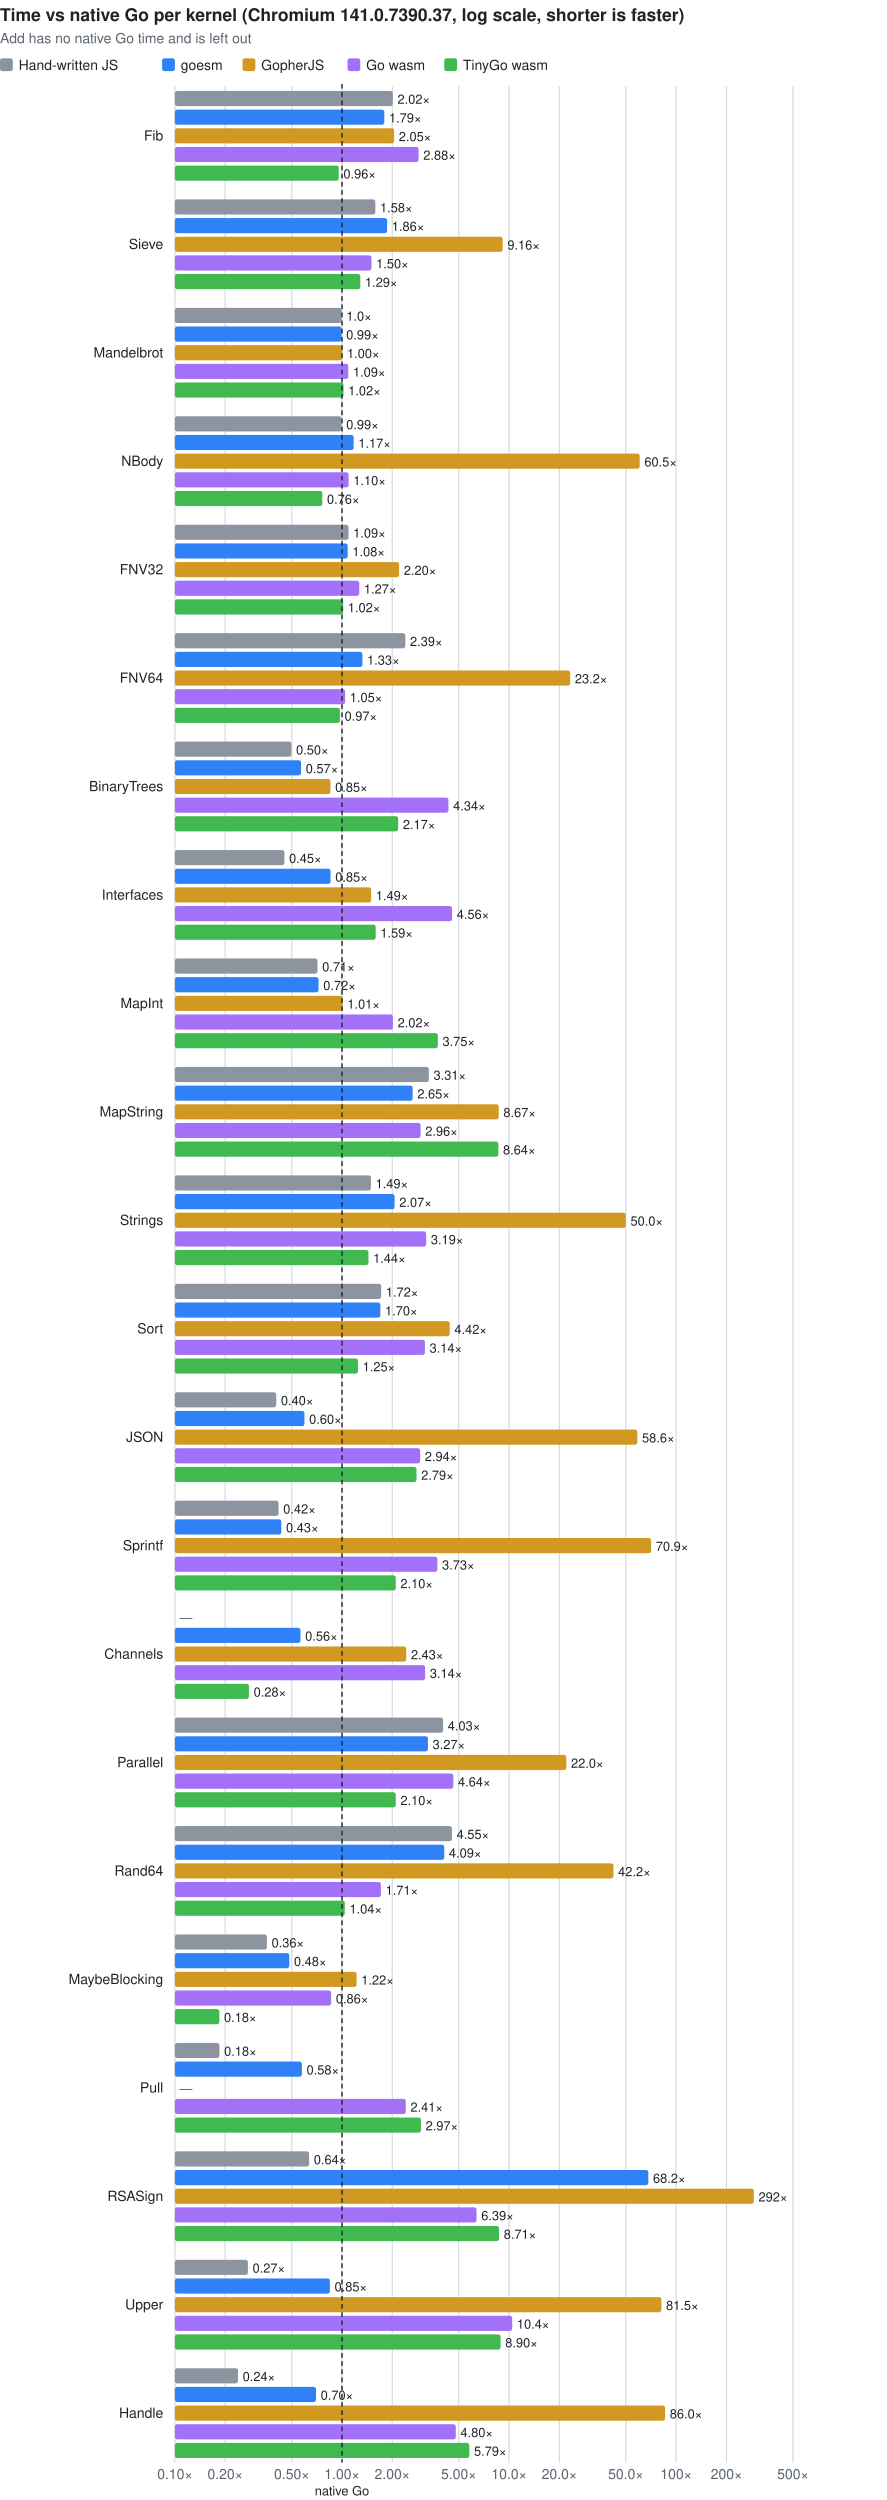
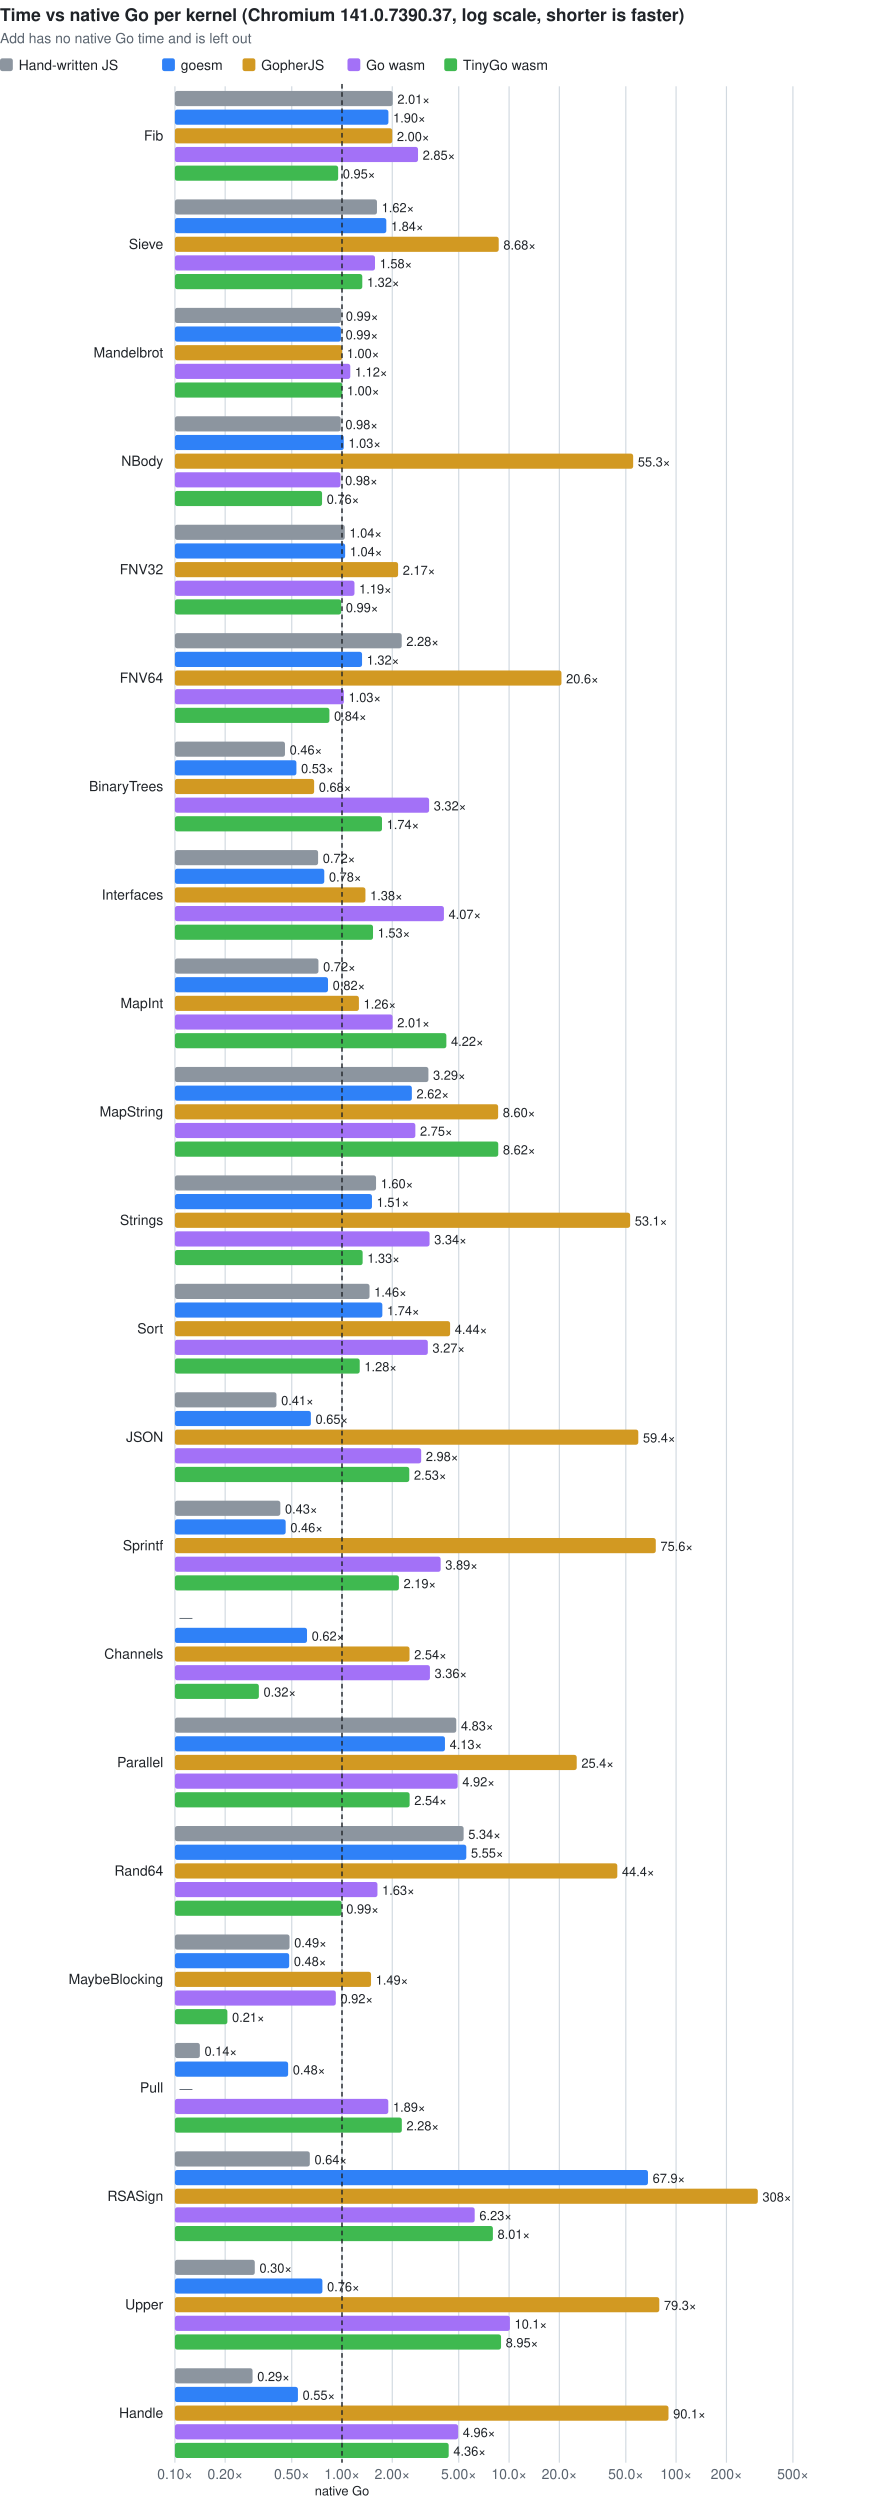
<svg xmlns="http://www.w3.org/2000/svg" width="760" height="2144" viewBox="0 0 760 2144" font-family="-apple-system, 'Segoe UI', Helvetica, Arial, 'Hiragino Sans', 'Noto Sans CJK JP', 'Yu Gothic', sans-serif" font-size="12">
  <style>.t{fill:#1f2328}.m{fill:#59636e}.g{stroke:#d1d9e0}.r{stroke:#1f2328}@media (prefers-color-scheme:dark){.t{fill:#f0f6fc}.m{fill:#9198a1}.g{stroke:#3d444d}.r{stroke:#f0f6fc}}</style>
  <text class="t" x="0" y="18" font-size="15" font-weight="600">Time vs native Go per kernel (Chromium 141.0.7390.37, log scale, shorter is faster)</text>
  <text class="m" x="0" y="37">Add has no native Go time and is left out</text>
  <rect x="0" y="50" width="11" height="11" rx="2" fill="#8c959f" />
  <text class="t" x="16" y="60">Hand-written JS</text>
  <rect x="139" y="50" width="11" height="11" rx="2" fill="#2f81f7" />
  <text class="t" x="155" y="60">goesm</text>
  <rect x="208" y="50" width="11" height="11" rx="2" fill="#d29922" />
  <text class="t" x="224" y="60">GopherJS</text>
  <rect x="298" y="50" width="11" height="11" rx="2" fill="#a371f7" />
  <text class="t" x="314" y="60">Go wasm</text>
  <rect x="381" y="50" width="11" height="11" rx="2" fill="#3fb950" />
  <text class="t" x="397" y="60">TinyGo wasm</text>
  <line class="g" x1="150.0" y1="74" x2="150.0" y2="2112" />
  <text class="m" x="150.0" y="2126" text-anchor="middle">0.10×</text>
  <line class="g" x1="193.1" y1="74" x2="193.1" y2="2112" />
  <text class="m" x="193.1" y="2126" text-anchor="middle">0.20×</text>
  <line class="g" x1="250.2" y1="74" x2="250.2" y2="2112" />
  <text class="m" x="250.2" y="2126" text-anchor="middle">0.50×</text>
  <line class="g" x1="293.3" y1="74" x2="293.3" y2="2112" />
  <text class="m" x="293.3" y="2126" text-anchor="middle">1.00×</text>
  <line class="g" x1="336.4" y1="74" x2="336.4" y2="2112" />
  <text class="m" x="336.4" y="2126" text-anchor="middle">2.00×</text>
  <line class="g" x1="393.4" y1="74" x2="393.4" y2="2112" />
  <text class="m" x="393.4" y="2126" text-anchor="middle">5.00×</text>
  <line class="g" x1="436.6" y1="74" x2="436.6" y2="2112" />
  <text class="m" x="436.6" y="2126" text-anchor="middle">10.0×</text>
  <line class="g" x1="479.7" y1="74" x2="479.7" y2="2112" />
  <text class="m" x="479.7" y="2126" text-anchor="middle">20.0×</text>
  <line class="g" x1="536.7" y1="74" x2="536.7" y2="2112" />
  <text class="m" x="536.7" y="2126" text-anchor="middle">50.0×</text>
  <line class="g" x1="579.8" y1="74" x2="579.8" y2="2112" />
  <text class="m" x="579.8" y="2126" text-anchor="middle">100×</text>
  <line class="g" x1="623.0" y1="74" x2="623.0" y2="2112" />
  <text class="m" x="623.0" y="2126" text-anchor="middle">200×</text>
  <line class="g" x1="680.0" y1="74" x2="680.0" y2="2112" />
  <text class="m" x="680.0" y="2126" text-anchor="middle">500×</text>
  <text class="t" x="140" y="120.5" text-anchor="end">Fib</text>
-   <rect x="150" y="78" width="186.9" height="13" rx="2" fill="#8c959f" />
-   <text class="t" x="340.9" y="89" font-size="11">2.02×</text>
-   <rect x="150" y="94" width="179.6" height="13" rx="2" fill="#2f81f7" />
-   <text class="t" x="333.6" y="105" font-size="11">1.79×</text>
-   <rect x="150" y="110" width="188.0" height="13" rx="2" fill="#d29922" />
-   <text class="t" x="342.0" y="121" font-size="11">2.05×</text>
-   <rect x="150" y="126" width="209.0" height="13" rx="2" fill="#a371f7" />
-   <text class="t" x="363.0" y="137" font-size="11">2.88×</text>
-   <rect x="150" y="142" width="140.5" height="13" rx="2" fill="#3fb950" />
-   <text class="t" x="294.5" y="153" font-size="11">0.96×</text>
+   <rect x="150" y="78" width="186.8" height="13" rx="2" fill="#8c959f" />
+   <text class="t" x="340.8" y="89" font-size="11">2.01×</text>
+   <rect x="150" y="94" width="183.1" height="13" rx="2" fill="#2f81f7" />
+   <text class="t" x="337.1" y="105" font-size="11">1.90×</text>
+   <rect x="150" y="110" width="186.4" height="13" rx="2" fill="#d29922" />
+   <text class="t" x="340.4" y="121" font-size="11">2.00×</text>
+   <rect x="150" y="126" width="208.5" height="13" rx="2" fill="#a371f7" />
+   <text class="t" x="362.5" y="137" font-size="11">2.85×</text>
+   <rect x="150" y="142" width="140.0" height="13" rx="2" fill="#3fb950" />
+   <text class="t" x="294.0" y="153" font-size="11">0.95×</text>
  <text class="t" x="140" y="213.5" text-anchor="end">Sieve</text>
-   <rect x="150" y="171" width="171.9" height="13" rx="2" fill="#8c959f" />
-   <text class="t" x="325.9" y="182" font-size="11">1.58×</text>
-   <rect x="150" y="187" width="182.0" height="13" rx="2" fill="#2f81f7" />
-   <text class="t" x="336.0" y="198" font-size="11">1.86×</text>
-   <rect x="150" y="203" width="281.1" height="13" rx="2" fill="#d29922" />
-   <text class="t" x="435.1" y="214" font-size="11">9.16×</text>
-   <rect x="150" y="219" width="168.6" height="13" rx="2" fill="#a371f7" />
-   <text class="t" x="322.6" y="230" font-size="11">1.50×</text>
-   <rect x="150" y="235" width="159.0" height="13" rx="2" fill="#3fb950" />
-   <text class="t" x="313.0" y="246" font-size="11">1.29×</text>
+   <rect x="150" y="171" width="173.3" height="13" rx="2" fill="#8c959f" />
+   <text class="t" x="327.3" y="182" font-size="11">1.62×</text>
+   <rect x="150" y="187" width="181.3" height="13" rx="2" fill="#2f81f7" />
+   <text class="t" x="335.3" y="198" font-size="11">1.84×</text>
+   <rect x="150" y="203" width="277.7" height="13" rx="2" fill="#d29922" />
+   <text class="t" x="431.7" y="214" font-size="11">8.68×</text>
+   <rect x="150" y="219" width="171.6" height="13" rx="2" fill="#a371f7" />
+   <text class="t" x="325.6" y="230" font-size="11">1.58×</text>
+   <rect x="150" y="235" width="160.7" height="13" rx="2" fill="#3fb950" />
+   <text class="t" x="314.7" y="246" font-size="11">1.32×</text>
  <text class="t" x="140" y="306.5" text-anchor="end">Mandelbrot</text>
-   <rect x="150" y="264" width="143.0" height="13" rx="2" fill="#8c959f" />
-   <text class="t" x="297.0" y="275" font-size="11">1.0×</text>
-   <rect x="150" y="280" width="142.9" height="13" rx="2" fill="#2f81f7" />
-   <text class="t" x="296.9" y="291" font-size="11">0.99×</text>
-   <rect x="150" y="296" width="143.6" height="13" rx="2" fill="#d29922" />
-   <text class="t" x="297.6" y="307" font-size="11">1.00×</text>
-   <rect x="150" y="312" width="148.7" height="13" rx="2" fill="#a371f7" />
-   <text class="t" x="302.7" y="323" font-size="11">1.09×</text>
-   <rect x="150" y="328" width="144.6" height="13" rx="2" fill="#3fb950" />
-   <text class="t" x="298.6" y="339" font-size="11">1.02×</text>
+   <rect x="150" y="264" width="142.6" height="13" rx="2" fill="#8c959f" />
+   <text class="t" x="296.6" y="275" font-size="11">0.99×</text>
+   <rect x="150" y="280" width="142.4" height="13" rx="2" fill="#2f81f7" />
+   <text class="t" x="296.4" y="291" font-size="11">0.99×</text>
+   <rect x="150" y="296" width="143.4" height="13" rx="2" fill="#d29922" />
+   <text class="t" x="297.4" y="307" font-size="11">1.00×</text>
+   <rect x="150" y="312" width="150.4" height="13" rx="2" fill="#a371f7" />
+   <text class="t" x="304.4" y="323" font-size="11">1.12×</text>
+   <rect x="150" y="328" width="143.5" height="13" rx="2" fill="#3fb950" />
+   <text class="t" x="297.5" y="339" font-size="11">1.00×</text>
  <text class="t" x="140" y="399.5" text-anchor="end">NBody</text>
-   <rect x="150" y="357" width="142.9" height="13" rx="2" fill="#8c959f" />
-   <text class="t" x="296.9" y="368" font-size="11">0.99×</text>
-   <rect x="150" y="373" width="153.3" height="13" rx="2" fill="#2f81f7" />
-   <text class="t" x="307.3" y="384" font-size="11">1.17×</text>
-   <rect x="150" y="389" width="398.6" height="13" rx="2" fill="#d29922" />
-   <text class="t" x="552.6" y="400" font-size="11">60.5×</text>
-   <rect x="150" y="405" width="149.0" height="13" rx="2" fill="#a371f7" />
-   <text class="t" x="303.0" y="416" font-size="11">1.10×</text>
-   <rect x="150" y="421" width="126.4" height="13" rx="2" fill="#3fb950" />
-   <text class="t" x="280.4" y="432" font-size="11">0.76×</text>
+   <rect x="150" y="357" width="142.2" height="13" rx="2" fill="#8c959f" />
+   <text class="t" x="296.2" y="368" font-size="11">0.98×</text>
+   <rect x="150" y="373" width="144.8" height="13" rx="2" fill="#2f81f7" />
+   <text class="t" x="298.8" y="384" font-size="11">1.03×</text>
+   <rect x="150" y="389" width="393.0" height="13" rx="2" fill="#d29922" />
+   <text class="t" x="547.0" y="400" font-size="11">55.3×</text>
+   <rect x="150" y="405" width="142.0" height="13" rx="2" fill="#a371f7" />
+   <text class="t" x="296.0" y="416" font-size="11">0.98×</text>
+   <rect x="150" y="421" width="126.2" height="13" rx="2" fill="#3fb950" />
+   <text class="t" x="280.2" y="432" font-size="11">0.76×</text>
  <text class="t" x="140" y="492.5" text-anchor="end">FNV32</text>
-   <rect x="150" y="450" width="148.9" height="13" rx="2" fill="#8c959f" />
-   <text class="t" x="302.9" y="461" font-size="11">1.09×</text>
-   <rect x="150" y="466" width="148.2" height="13" rx="2" fill="#2f81f7" />
-   <text class="t" x="302.2" y="477" font-size="11">1.08×</text>
-   <rect x="150" y="482" width="192.3" height="13" rx="2" fill="#d29922" />
-   <text class="t" x="346.3" y="493" font-size="11">2.20×</text>
-   <rect x="150" y="498" width="158.1" height="13" rx="2" fill="#a371f7" />
-   <text class="t" x="312.1" y="509" font-size="11">1.27×</text>
-   <rect x="150" y="514" width="144.3" height="13" rx="2" fill="#3fb950" />
-   <text class="t" x="298.3" y="525" font-size="11">1.02×</text>
+   <rect x="150" y="450" width="145.7" height="13" rx="2" fill="#8c959f" />
+   <text class="t" x="299.7" y="461" font-size="11">1.04×</text>
+   <rect x="150" y="466" width="146.0" height="13" rx="2" fill="#2f81f7" />
+   <text class="t" x="300.0" y="477" font-size="11">1.04×</text>
+   <rect x="150" y="482" width="191.4" height="13" rx="2" fill="#d29922" />
+   <text class="t" x="345.4" y="493" font-size="11">2.17×</text>
+   <rect x="150" y="498" width="154.0" height="13" rx="2" fill="#a371f7" />
+   <text class="t" x="308.0" y="509" font-size="11">1.19×</text>
+   <rect x="150" y="514" width="142.6" height="13" rx="2" fill="#3fb950" />
+   <text class="t" x="296.6" y="525" font-size="11">0.99×</text>
  <text class="t" x="140" y="585.5" text-anchor="end">FNV64</text>
-   <rect x="150" y="543" width="197.6" height="13" rx="2" fill="#8c959f" />
-   <text class="t" x="351.6" y="554" font-size="11">2.39×</text>
-   <rect x="150" y="559" width="160.8" height="13" rx="2" fill="#2f81f7" />
-   <text class="t" x="314.8" y="570" font-size="11">1.33×</text>
-   <rect x="150" y="575" width="339.0" height="13" rx="2" fill="#d29922" />
-   <text class="t" x="493.0" y="586" font-size="11">23.2×</text>
-   <rect x="150" y="591" width="146.0" height="13" rx="2" fill="#a371f7" />
-   <text class="t" x="300.0" y="602" font-size="11">1.05×</text>
-   <rect x="150" y="607" width="141.5" height="13" rx="2" fill="#3fb950" />
-   <text class="t" x="295.5" y="618" font-size="11">0.97×</text>
+   <rect x="150" y="543" width="194.5" height="13" rx="2" fill="#8c959f" />
+   <text class="t" x="348.5" y="554" font-size="11">2.28×</text>
+   <rect x="150" y="559" width="160.5" height="13" rx="2" fill="#2f81f7" />
+   <text class="t" x="314.5" y="570" font-size="11">1.32×</text>
+   <rect x="150" y="575" width="331.5" height="13" rx="2" fill="#d29922" />
+   <text class="t" x="485.5" y="586" font-size="11">20.6×</text>
+   <rect x="150" y="591" width="144.9" height="13" rx="2" fill="#a371f7" />
+   <text class="t" x="298.9" y="602" font-size="11">1.03×</text>
+   <rect x="150" y="607" width="132.5" height="13" rx="2" fill="#3fb950" />
+   <text class="t" x="286.5" y="618" font-size="11">0.84×</text>
  <text class="t" x="140" y="678.5" text-anchor="end">BinaryTrees</text>
-   <rect x="150" y="636" width="99.9" height="13" rx="2" fill="#8c959f" />
-   <text class="t" x="253.9" y="647" font-size="11">0.50×</text>
-   <rect x="150" y="652" width="108.2" height="13" rx="2" fill="#2f81f7" />
-   <text class="t" x="262.2" y="663" font-size="11">0.57×</text>
-   <rect x="150" y="668" width="133.4" height="13" rx="2" fill="#d29922" />
-   <text class="t" x="287.4" y="679" font-size="11">0.85×</text>
-   <rect x="150" y="684" width="234.6" height="13" rx="2" fill="#a371f7" />
-   <text class="t" x="388.6" y="695" font-size="11">4.34×</text>
-   <rect x="150" y="700" width="191.5" height="13" rx="2" fill="#3fb950" />
-   <text class="t" x="345.5" y="711" font-size="11">2.17×</text>
+   <rect x="150" y="636" width="94.4" height="13" rx="2" fill="#8c959f" />
+   <text class="t" x="248.4" y="647" font-size="11">0.46×</text>
+   <rect x="150" y="652" width="104.2" height="13" rx="2" fill="#2f81f7" />
+   <text class="t" x="258.2" y="663" font-size="11">0.53×</text>
+   <rect x="150" y="668" width="119.4" height="13" rx="2" fill="#d29922" />
+   <text class="t" x="273.4" y="679" font-size="11">0.68×</text>
+   <rect x="150" y="684" width="218.0" height="13" rx="2" fill="#a371f7" />
+   <text class="t" x="372.0" y="695" font-size="11">3.32×</text>
+   <rect x="150" y="700" width="177.6" height="13" rx="2" fill="#3fb950" />
+   <text class="t" x="331.6" y="711" font-size="11">1.74×</text>
  <text class="t" x="140" y="771.5" text-anchor="end">Interfaces</text>
-   <rect x="150" y="729" width="93.9" height="13" rx="2" fill="#8c959f" />
-   <text class="t" x="247.9" y="740" font-size="11">0.45×</text>
-   <rect x="150" y="745" width="133.5" height="13" rx="2" fill="#2f81f7" />
-   <text class="t" x="287.5" y="756" font-size="11">0.85×</text>
-   <rect x="150" y="761" width="168.3" height="13" rx="2" fill="#d29922" />
-   <text class="t" x="322.3" y="772" font-size="11">1.49×</text>
-   <rect x="150" y="777" width="237.7" height="13" rx="2" fill="#a371f7" />
-   <text class="t" x="391.7" y="788" font-size="11">4.56×</text>
-   <rect x="150" y="793" width="172.2" height="13" rx="2" fill="#3fb950" />
-   <text class="t" x="326.2" y="804" font-size="11">1.59×</text>
+   <rect x="150" y="729" width="122.8" height="13" rx="2" fill="#8c959f" />
+   <text class="t" x="276.8" y="740" font-size="11">0.72×</text>
+   <rect x="150" y="745" width="128.1" height="13" rx="2" fill="#2f81f7" />
+   <text class="t" x="282.1" y="756" font-size="11">0.78×</text>
+   <rect x="150" y="761" width="163.4" height="13" rx="2" fill="#d29922" />
+   <text class="t" x="317.4" y="772" font-size="11">1.38×</text>
+   <rect x="150" y="777" width="230.7" height="13" rx="2" fill="#a371f7" />
+   <text class="t" x="384.7" y="788" font-size="11">4.07×</text>
+   <rect x="150" y="793" width="169.9" height="13" rx="2" fill="#3fb950" />
+   <text class="t" x="323.9" y="804" font-size="11">1.53×</text>
  <text class="t" x="140" y="864.5" text-anchor="end">MapInt</text>
-   <rect x="150" y="822" width="122.3" height="13" rx="2" fill="#8c959f" />
-   <text class="t" x="276.3" y="833" font-size="11">0.71×</text>
-   <rect x="150" y="838" width="123.2" height="13" rx="2" fill="#2f81f7" />
-   <text class="t" x="277.2" y="849" font-size="11">0.72×</text>
-   <rect x="150" y="854" width="143.9" height="13" rx="2" fill="#d29922" />
-   <text class="t" x="297.9" y="865" font-size="11">1.01×</text>
-   <rect x="150" y="870" width="187.0" height="13" rx="2" fill="#a371f7" />
-   <text class="t" x="341.0" y="881" font-size="11">2.02×</text>
-   <rect x="150" y="886" width="225.5" height="13" rx="2" fill="#3fb950" />
-   <text class="t" x="379.5" y="897" font-size="11">3.75×</text>
+   <rect x="150" y="822" width="123.1" height="13" rx="2" fill="#8c959f" />
+   <text class="t" x="277.1" y="833" font-size="11">0.72×</text>
+   <rect x="150" y="838" width="131.3" height="13" rx="2" fill="#2f81f7" />
+   <text class="t" x="285.3" y="849" font-size="11">0.82×</text>
+   <rect x="150" y="854" width="157.8" height="13" rx="2" fill="#d29922" />
+   <text class="t" x="311.8" y="865" font-size="11">1.26×</text>
+   <rect x="150" y="870" width="186.7" height="13" rx="2" fill="#a371f7" />
+   <text class="t" x="340.7" y="881" font-size="11">2.01×</text>
+   <rect x="150" y="886" width="232.8" height="13" rx="2" fill="#3fb950" />
+   <text class="t" x="386.8" y="897" font-size="11">4.22×</text>
  <text class="t" x="140" y="957.5" text-anchor="end">MapString</text>
-   <rect x="150" y="915" width="217.8" height="13" rx="2" fill="#8c959f" />
-   <text class="t" x="371.8" y="926" font-size="11">3.31×</text>
-   <rect x="150" y="931" width="203.9" height="13" rx="2" fill="#2f81f7" />
-   <text class="t" x="357.9" y="942" font-size="11">2.65×</text>
-   <rect x="150" y="947" width="277.7" height="13" rx="2" fill="#d29922" />
-   <text class="t" x="431.7" y="958" font-size="11">8.67×</text>
-   <rect x="150" y="963" width="210.7" height="13" rx="2" fill="#a371f7" />
-   <text class="t" x="364.7" y="974" font-size="11">2.96×</text>
-   <rect x="150" y="979" width="277.4" height="13" rx="2" fill="#3fb950" />
-   <text class="t" x="431.4" y="990" font-size="11">8.64×</text>
+   <rect x="150" y="915" width="217.4" height="13" rx="2" fill="#8c959f" />
+   <text class="t" x="371.4" y="926" font-size="11">3.29×</text>
+   <rect x="150" y="931" width="203.2" height="13" rx="2" fill="#2f81f7" />
+   <text class="t" x="357.2" y="942" font-size="11">2.62×</text>
+   <rect x="150" y="947" width="277.2" height="13" rx="2" fill="#d29922" />
+   <text class="t" x="431.2" y="958" font-size="11">8.60×</text>
+   <rect x="150" y="963" width="206.2" height="13" rx="2" fill="#a371f7" />
+   <text class="t" x="360.2" y="974" font-size="11">2.75×</text>
+   <rect x="150" y="979" width="277.3" height="13" rx="2" fill="#3fb950" />
+   <text class="t" x="431.3" y="990" font-size="11">8.62×</text>
  <text class="t" x="140" y="1050.5" text-anchor="end">Strings</text>
-   <rect x="150" y="1008" width="168.1" height="13" rx="2" fill="#8c959f" />
-   <text class="t" x="322.1" y="1019" font-size="11">1.49×</text>
-   <rect x="150" y="1024" width="188.4" height="13" rx="2" fill="#2f81f7" />
-   <text class="t" x="342.4" y="1035" font-size="11">2.07×</text>
-   <rect x="150" y="1040" width="386.7" height="13" rx="2" fill="#d29922" />
-   <text class="t" x="540.7" y="1051" font-size="11">50.0×</text>
-   <rect x="150" y="1056" width="215.5" height="13" rx="2" fill="#a371f7" />
-   <text class="t" x="369.5" y="1067" font-size="11">3.19×</text>
-   <rect x="150" y="1072" width="166.0" height="13" rx="2" fill="#3fb950" />
-   <text class="t" x="320.0" y="1083" font-size="11">1.44×</text>
+   <rect x="150" y="1008" width="172.5" height="13" rx="2" fill="#8c959f" />
+   <text class="t" x="326.5" y="1019" font-size="11">1.60×</text>
+   <rect x="150" y="1024" width="169.0" height="13" rx="2" fill="#2f81f7" />
+   <text class="t" x="323.0" y="1035" font-size="11">1.51×</text>
+   <rect x="150" y="1040" width="390.4" height="13" rx="2" fill="#d29922" />
+   <text class="t" x="544.4" y="1051" font-size="11">53.1×</text>
+   <rect x="150" y="1056" width="218.4" height="13" rx="2" fill="#a371f7" />
+   <text class="t" x="372.4" y="1067" font-size="11">3.34×</text>
+   <rect x="150" y="1072" width="161.0" height="13" rx="2" fill="#3fb950" />
+   <text class="t" x="315.0" y="1083" font-size="11">1.33×</text>
  <text class="t" x="140" y="1143.5" text-anchor="end">Sort</text>
-   <rect x="150" y="1101" width="176.9" height="13" rx="2" fill="#8c959f" />
-   <text class="t" x="330.9" y="1112" font-size="11">1.72×</text>
-   <rect x="150" y="1117" width="176.2" height="13" rx="2" fill="#2f81f7" />
-   <text class="t" x="330.2" y="1128" font-size="11">1.70×</text>
-   <rect x="150" y="1133" width="235.7" height="13" rx="2" fill="#d29922" />
-   <text class="t" x="389.7" y="1144" font-size="11">4.42×</text>
-   <rect x="150" y="1149" width="214.4" height="13" rx="2" fill="#a371f7" />
-   <text class="t" x="368.4" y="1160" font-size="11">3.14×</text>
-   <rect x="150" y="1165" width="157.0" height="13" rx="2" fill="#3fb950" />
-   <text class="t" x="311.0" y="1176" font-size="11">1.25×</text>
+   <rect x="150" y="1101" width="166.9" height="13" rx="2" fill="#8c959f" />
+   <text class="t" x="320.9" y="1112" font-size="11">1.46×</text>
+   <rect x="150" y="1117" width="177.9" height="13" rx="2" fill="#2f81f7" />
+   <text class="t" x="331.9" y="1128" font-size="11">1.74×</text>
+   <rect x="150" y="1133" width="236.0" height="13" rx="2" fill="#d29922" />
+   <text class="t" x="390.0" y="1144" font-size="11">4.44×</text>
+   <rect x="150" y="1149" width="216.9" height="13" rx="2" fill="#a371f7" />
+   <text class="t" x="370.9" y="1160" font-size="11">3.27×</text>
+   <rect x="150" y="1165" width="158.5" height="13" rx="2" fill="#3fb950" />
+   <text class="t" x="312.5" y="1176" font-size="11">1.28×</text>
  <text class="t" x="140" y="1236.5" text-anchor="end">JSON</text>
-   <rect x="150" y="1194" width="86.9" height="13" rx="2" fill="#8c959f" />
-   <text class="t" x="240.9" y="1205" font-size="11">0.40×</text>
-   <rect x="150" y="1210" width="111.1" height="13" rx="2" fill="#2f81f7" />
-   <text class="t" x="265.1" y="1221" font-size="11">0.60×</text>
-   <rect x="150" y="1226" width="396.6" height="13" rx="2" fill="#d29922" />
-   <text class="t" x="550.6" y="1237" font-size="11">58.6×</text>
-   <rect x="150" y="1242" width="210.3" height="13" rx="2" fill="#a371f7" />
-   <text class="t" x="364.3" y="1253" font-size="11">2.94×</text>
-   <rect x="150" y="1258" width="207.2" height="13" rx="2" fill="#3fb950" />
-   <text class="t" x="361.2" y="1269" font-size="11">2.79×</text>
+   <rect x="150" y="1194" width="87.1" height="13" rx="2" fill="#8c959f" />
+   <text class="t" x="241.1" y="1205" font-size="11">0.41×</text>
+   <rect x="150" y="1210" width="116.6" height="13" rx="2" fill="#2f81f7" />
+   <text class="t" x="270.6" y="1221" font-size="11">0.65×</text>
+   <rect x="150" y="1226" width="397.4" height="13" rx="2" fill="#d29922" />
+   <text class="t" x="551.4" y="1237" font-size="11">59.4×</text>
+   <rect x="150" y="1242" width="211.2" height="13" rx="2" fill="#a371f7" />
+   <text class="t" x="365.2" y="1253" font-size="11">2.98×</text>
+   <rect x="150" y="1258" width="201.0" height="13" rx="2" fill="#3fb950" />
+   <text class="t" x="355.0" y="1269" font-size="11">2.53×</text>
  <text class="t" x="140" y="1329.5" text-anchor="end">Sprintf</text>
-   <rect x="150" y="1287" width="88.9" height="13" rx="2" fill="#8c959f" />
-   <text class="t" x="242.9" y="1298" font-size="11">0.42×</text>
-   <rect x="150" y="1303" width="91.3" height="13" rx="2" fill="#2f81f7" />
-   <text class="t" x="245.3" y="1314" font-size="11">0.43×</text>
-   <rect x="150" y="1319" width="408.4" height="13" rx="2" fill="#d29922" />
-   <text class="t" x="562.4" y="1330" font-size="11">70.9×</text>
-   <rect x="150" y="1335" width="225.1" height="13" rx="2" fill="#a371f7" />
-   <text class="t" x="379.1" y="1346" font-size="11">3.73×</text>
-   <rect x="150" y="1351" width="189.4" height="13" rx="2" fill="#3fb950" />
-   <text class="t" x="343.4" y="1362" font-size="11">2.10×</text>
+   <rect x="150" y="1287" width="90.4" height="13" rx="2" fill="#8c959f" />
+   <text class="t" x="244.4" y="1298" font-size="11">0.43×</text>
+   <rect x="150" y="1303" width="95.0" height="13" rx="2" fill="#2f81f7" />
+   <text class="t" x="249.0" y="1314" font-size="11">0.46×</text>
+   <rect x="150" y="1319" width="412.4" height="13" rx="2" fill="#d29922" />
+   <text class="t" x="566.4" y="1330" font-size="11">75.6×</text>
+   <rect x="150" y="1335" width="227.9" height="13" rx="2" fill="#a371f7" />
+   <text class="t" x="381.9" y="1346" font-size="11">3.89×</text>
+   <rect x="150" y="1351" width="192.1" height="13" rx="2" fill="#3fb950" />
+   <text class="t" x="346.1" y="1362" font-size="11">2.19×</text>
  <text class="t" x="140" y="1422.5" text-anchor="end">Channels</text>
  <text class="m" x="154" y="1391" font-size="11">—</text>
-   <rect x="150" y="1396" width="107.7" height="13" rx="2" fill="#2f81f7" />
-   <text class="t" x="261.7" y="1407" font-size="11">0.56×</text>
-   <rect x="150" y="1412" width="198.4" height="13" rx="2" fill="#d29922" />
-   <text class="t" x="352.4" y="1423" font-size="11">2.43×</text>
-   <rect x="150" y="1428" width="214.6" height="13" rx="2" fill="#a371f7" />
-   <text class="t" x="368.6" y="1439" font-size="11">3.14×</text>
-   <rect x="150" y="1444" width="63.5" height="13" rx="2" fill="#3fb950" />
-   <text class="t" x="217.5" y="1455" font-size="11">0.28×</text>
+   <rect x="150" y="1396" width="113.3" height="13" rx="2" fill="#2f81f7" />
+   <text class="t" x="267.3" y="1407" font-size="11">0.62×</text>
+   <rect x="150" y="1412" width="201.2" height="13" rx="2" fill="#d29922" />
+   <text class="t" x="355.2" y="1423" font-size="11">2.54×</text>
+   <rect x="150" y="1428" width="218.7" height="13" rx="2" fill="#a371f7" />
+   <text class="t" x="372.7" y="1439" font-size="11">3.36×</text>
+   <rect x="150" y="1444" width="72.0" height="13" rx="2" fill="#3fb950" />
+   <text class="t" x="226.0" y="1455" font-size="11">0.32×</text>
  <text class="t" x="140" y="1515.5" text-anchor="end">Parallel</text>
-   <rect x="150" y="1473" width="230.0" height="13" rx="2" fill="#8c959f" />
-   <text class="t" x="384.0" y="1484" font-size="11">4.03×</text>
-   <rect x="150" y="1489" width="217.0" height="13" rx="2" fill="#2f81f7" />
-   <text class="t" x="371.0" y="1500" font-size="11">3.27×</text>
-   <rect x="150" y="1505" width="335.7" height="13" rx="2" fill="#d29922" />
-   <text class="t" x="489.7" y="1516" font-size="11">22.0×</text>
-   <rect x="150" y="1521" width="238.8" height="13" rx="2" fill="#a371f7" />
-   <text class="t" x="392.8" y="1532" font-size="11">4.64×</text>
-   <rect x="150" y="1537" width="189.4" height="13" rx="2" fill="#3fb950" />
-   <text class="t" x="343.4" y="1548" font-size="11">2.10×</text>
+   <rect x="150" y="1473" width="241.3" height="13" rx="2" fill="#8c959f" />
+   <text class="t" x="395.3" y="1484" font-size="11">4.83×</text>
+   <rect x="150" y="1489" width="231.6" height="13" rx="2" fill="#2f81f7" />
+   <text class="t" x="385.6" y="1500" font-size="11">4.13×</text>
+   <rect x="150" y="1505" width="344.6" height="13" rx="2" fill="#d29922" />
+   <text class="t" x="498.6" y="1516" font-size="11">25.4×</text>
+   <rect x="150" y="1521" width="242.5" height="13" rx="2" fill="#a371f7" />
+   <text class="t" x="396.5" y="1532" font-size="11">4.92×</text>
+   <rect x="150" y="1537" width="201.3" height="13" rx="2" fill="#3fb950" />
+   <text class="t" x="355.3" y="1548" font-size="11">2.54×</text>
  <text class="t" x="140" y="1608.5" text-anchor="end">Rand64</text>
-   <rect x="150" y="1566" width="237.6" height="13" rx="2" fill="#8c959f" />
-   <text class="t" x="391.6" y="1577" font-size="11">4.55×</text>
-   <rect x="150" y="1582" width="231.0" height="13" rx="2" fill="#2f81f7" />
-   <text class="t" x="385.0" y="1593" font-size="11">4.09×</text>
-   <rect x="150" y="1598" width="376.1" height="13" rx="2" fill="#d29922" />
-   <text class="t" x="530.1" y="1609" font-size="11">42.2×</text>
-   <rect x="150" y="1614" width="176.7" height="13" rx="2" fill="#a371f7" />
-   <text class="t" x="330.7" y="1625" font-size="11">1.71×</text>
-   <rect x="150" y="1630" width="145.7" height="13" rx="2" fill="#3fb950" />
-   <text class="t" x="299.7" y="1641" font-size="11">1.04×</text>
+   <rect x="150" y="1566" width="247.6" height="13" rx="2" fill="#8c959f" />
+   <text class="t" x="401.6" y="1577" font-size="11">5.34×</text>
+   <rect x="150" y="1582" width="249.9" height="13" rx="2" fill="#2f81f7" />
+   <text class="t" x="403.9" y="1593" font-size="11">5.55×</text>
+   <rect x="150" y="1598" width="379.4" height="13" rx="2" fill="#d29922" />
+   <text class="t" x="533.4" y="1609" font-size="11">44.4×</text>
+   <rect x="150" y="1614" width="173.7" height="13" rx="2" fill="#a371f7" />
+   <text class="t" x="327.7" y="1625" font-size="11">1.63×</text>
+   <rect x="150" y="1630" width="143.0" height="13" rx="2" fill="#3fb950" />
+   <text class="t" x="297.0" y="1641" font-size="11">0.99×</text>
  <text class="t" x="140" y="1701.5" text-anchor="end">MaybeBlocking</text>
-   <rect x="150" y="1659" width="78.9" height="13" rx="2" fill="#8c959f" />
-   <text class="t" x="232.9" y="1670" font-size="11">0.36×</text>
-   <rect x="150" y="1675" width="98.1" height="13" rx="2" fill="#2f81f7" />
-   <text class="t" x="252.1" y="1686" font-size="11">0.48×</text>
-   <rect x="150" y="1691" width="155.8" height="13" rx="2" fill="#d29922" />
-   <text class="t" x="309.8" y="1702" font-size="11">1.22×</text>
-   <rect x="150" y="1707" width="134.0" height="13" rx="2" fill="#a371f7" />
-   <text class="t" x="288.0" y="1718" font-size="11">0.86×</text>
-   <rect x="150" y="1723" width="38.1" height="13" rx="2" fill="#3fb950" />
-   <text class="t" x="192.1" y="1734" font-size="11">0.18×</text>
+   <rect x="150" y="1659" width="98.3" height="13" rx="2" fill="#8c959f" />
+   <text class="t" x="252.3" y="1670" font-size="11">0.49×</text>
+   <rect x="150" y="1675" width="98.0" height="13" rx="2" fill="#2f81f7" />
+   <text class="t" x="252.0" y="1686" font-size="11">0.48×</text>
+   <rect x="150" y="1691" width="168.2" height="13" rx="2" fill="#d29922" />
+   <text class="t" x="322.2" y="1702" font-size="11">1.49×</text>
+   <rect x="150" y="1707" width="138.0" height="13" rx="2" fill="#a371f7" />
+   <text class="t" x="292.0" y="1718" font-size="11">0.92×</text>
+   <rect x="150" y="1723" width="45.0" height="13" rx="2" fill="#3fb950" />
+   <text class="t" x="199.0" y="1734" font-size="11">0.21×</text>
  <text class="t" x="140" y="1794.5" text-anchor="end">Pull</text>
-   <rect x="150" y="1752" width="38.2" height="13" rx="2" fill="#8c959f" />
-   <text class="t" x="192.2" y="1763" font-size="11">0.18×</text>
-   <rect x="150" y="1768" width="108.9" height="13" rx="2" fill="#2f81f7" />
-   <text class="t" x="262.9" y="1779" font-size="11">0.58×</text>
+   <rect x="150" y="1752" width="21.4" height="13" rx="2" fill="#8c959f" />
+   <text class="t" x="175.4" y="1763" font-size="11">0.14×</text>
+   <rect x="150" y="1768" width="97.1" height="13" rx="2" fill="#2f81f7" />
+   <text class="t" x="251.1" y="1779" font-size="11">0.48×</text>
  <text class="m" x="154" y="1795" font-size="11">—</text>
-   <rect x="150" y="1800" width="198.0" height="13" rx="2" fill="#a371f7" />
-   <text class="t" x="352.0" y="1811" font-size="11">2.41×</text>
-   <rect x="150" y="1816" width="211.0" height="13" rx="2" fill="#3fb950" />
-   <text class="t" x="365.0" y="1827" font-size="11">2.97×</text>
+   <rect x="150" y="1800" width="183.0" height="13" rx="2" fill="#a371f7" />
+   <text class="t" x="337.0" y="1811" font-size="11">1.89×</text>
+   <rect x="150" y="1816" width="194.6" height="13" rx="2" fill="#3fb950" />
+   <text class="t" x="348.6" y="1827" font-size="11">2.28×</text>
  <text class="t" x="140" y="1887.5" text-anchor="end">RSASign</text>
-   <rect x="150" y="1845" width="115.1" height="13" rx="2" fill="#8c959f" />
-   <text class="t" x="269.1" y="1856" font-size="11">0.64×</text>
-   <rect x="150" y="1861" width="406.0" height="13" rx="2" fill="#2f81f7" />
-   <text class="t" x="560.0" y="1872" font-size="11">68.2×</text>
-   <rect x="150" y="1877" width="496.5" height="13" rx="2" fill="#d29922" />
-   <text class="t" x="650.5" y="1888" font-size="11">292×</text>
-   <rect x="150" y="1893" width="258.7" height="13" rx="2" fill="#a371f7" />
-   <text class="t" x="412.7" y="1904" font-size="11">6.39×</text>
-   <rect x="150" y="1909" width="278.0" height="13" rx="2" fill="#3fb950" />
-   <text class="t" x="432.0" y="1920" font-size="11">8.71×</text>
+   <rect x="150" y="1845" width="115.7" height="13" rx="2" fill="#8c959f" />
+   <text class="t" x="269.7" y="1856" font-size="11">0.64×</text>
+   <rect x="150" y="1861" width="405.7" height="13" rx="2" fill="#2f81f7" />
+   <text class="t" x="559.7" y="1872" font-size="11">67.9×</text>
+   <rect x="150" y="1877" width="499.9" height="13" rx="2" fill="#d29922" />
+   <text class="t" x="653.9" y="1888" font-size="11">308×</text>
+   <rect x="150" y="1893" width="257.1" height="13" rx="2" fill="#a371f7" />
+   <text class="t" x="411.1" y="1904" font-size="11">6.23×</text>
+   <rect x="150" y="1909" width="272.7" height="13" rx="2" fill="#3fb950" />
+   <text class="t" x="426.7" y="1920" font-size="11">8.01×</text>
  <text class="t" x="140" y="1980.5" text-anchor="end">Upper</text>
-   <rect x="150" y="1938" width="62.6" height="13" rx="2" fill="#8c959f" />
-   <text class="t" x="216.6" y="1949" font-size="11">0.27×</text>
-   <rect x="150" y="1954" width="132.9" height="13" rx="2" fill="#2f81f7" />
-   <text class="t" x="286.9" y="1965" font-size="11">0.85×</text>
-   <rect x="150" y="1970" width="417.2" height="13" rx="2" fill="#d29922" />
-   <text class="t" x="571.2" y="1981" font-size="11">81.5×</text>
-   <rect x="150" y="1986" width="289.3" height="13" rx="2" fill="#a371f7" />
-   <text class="t" x="443.3" y="1997" font-size="11">10.4×</text>
-   <rect x="150" y="2002" width="279.3" height="13" rx="2" fill="#3fb950" />
-   <text class="t" x="433.3" y="2013" font-size="11">8.90×</text>
+   <rect x="150" y="1938" width="68.5" height="13" rx="2" fill="#8c959f" />
+   <text class="t" x="222.5" y="1949" font-size="11">0.30×</text>
+   <rect x="150" y="1954" width="126.5" height="13" rx="2" fill="#2f81f7" />
+   <text class="t" x="280.5" y="1965" font-size="11">0.76×</text>
+   <rect x="150" y="1970" width="415.4" height="13" rx="2" fill="#d29922" />
+   <text class="t" x="569.4" y="1981" font-size="11">79.3×</text>
+   <rect x="150" y="1986" width="287.3" height="13" rx="2" fill="#a371f7" />
+   <text class="t" x="441.3" y="1997" font-size="11">10.1×</text>
+   <rect x="150" y="2002" width="279.7" height="13" rx="2" fill="#3fb950" />
+   <text class="t" x="433.7" y="2013" font-size="11">8.95×</text>
  <text class="t" x="140" y="2073.5" text-anchor="end">Handle</text>
-   <rect x="150" y="2031" width="54.1" height="13" rx="2" fill="#8c959f" />
-   <text class="t" x="208.1" y="2042" font-size="11">0.24×</text>
-   <rect x="150" y="2047" width="121.0" height="13" rx="2" fill="#2f81f7" />
-   <text class="t" x="275.0" y="2058" font-size="11">0.70×</text>
-   <rect x="150" y="2063" width="420.4" height="13" rx="2" fill="#d29922" />
-   <text class="t" x="574.4" y="2074" font-size="11">86.0×</text>
-   <rect x="150" y="2079" width="240.9" height="13" rx="2" fill="#a371f7" />
-   <text class="t" x="394.9" y="2090" font-size="11">4.80×</text>
-   <rect x="150" y="2095" width="252.5" height="13" rx="2" fill="#3fb950" />
-   <text class="t" x="406.5" y="2106" font-size="11">5.79×</text>
+   <rect x="150" y="2031" width="66.6" height="13" rx="2" fill="#8c959f" />
+   <text class="t" x="220.6" y="2042" font-size="11">0.29×</text>
+   <rect x="150" y="2047" width="105.5" height="13" rx="2" fill="#2f81f7" />
+   <text class="t" x="259.5" y="2058" font-size="11">0.55×</text>
+   <rect x="150" y="2063" width="423.3" height="13" rx="2" fill="#d29922" />
+   <text class="t" x="577.3" y="2074" font-size="11">90.1×</text>
+   <rect x="150" y="2079" width="242.9" height="13" rx="2" fill="#a371f7" />
+   <text class="t" x="396.9" y="2090" font-size="11">4.96×</text>
+   <rect x="150" y="2095" width="234.8" height="13" rx="2" fill="#3fb950" />
+   <text class="t" x="388.8" y="2106" font-size="11">4.36×</text>
  <line class="r" x1="293.3" y1="72" x2="293.3" y2="2112" stroke-dasharray="4 3" stroke-width="1.2" />
  <text class="t" x="293.3" y="2140" text-anchor="middle" font-size="11">native Go</text>
</svg>
